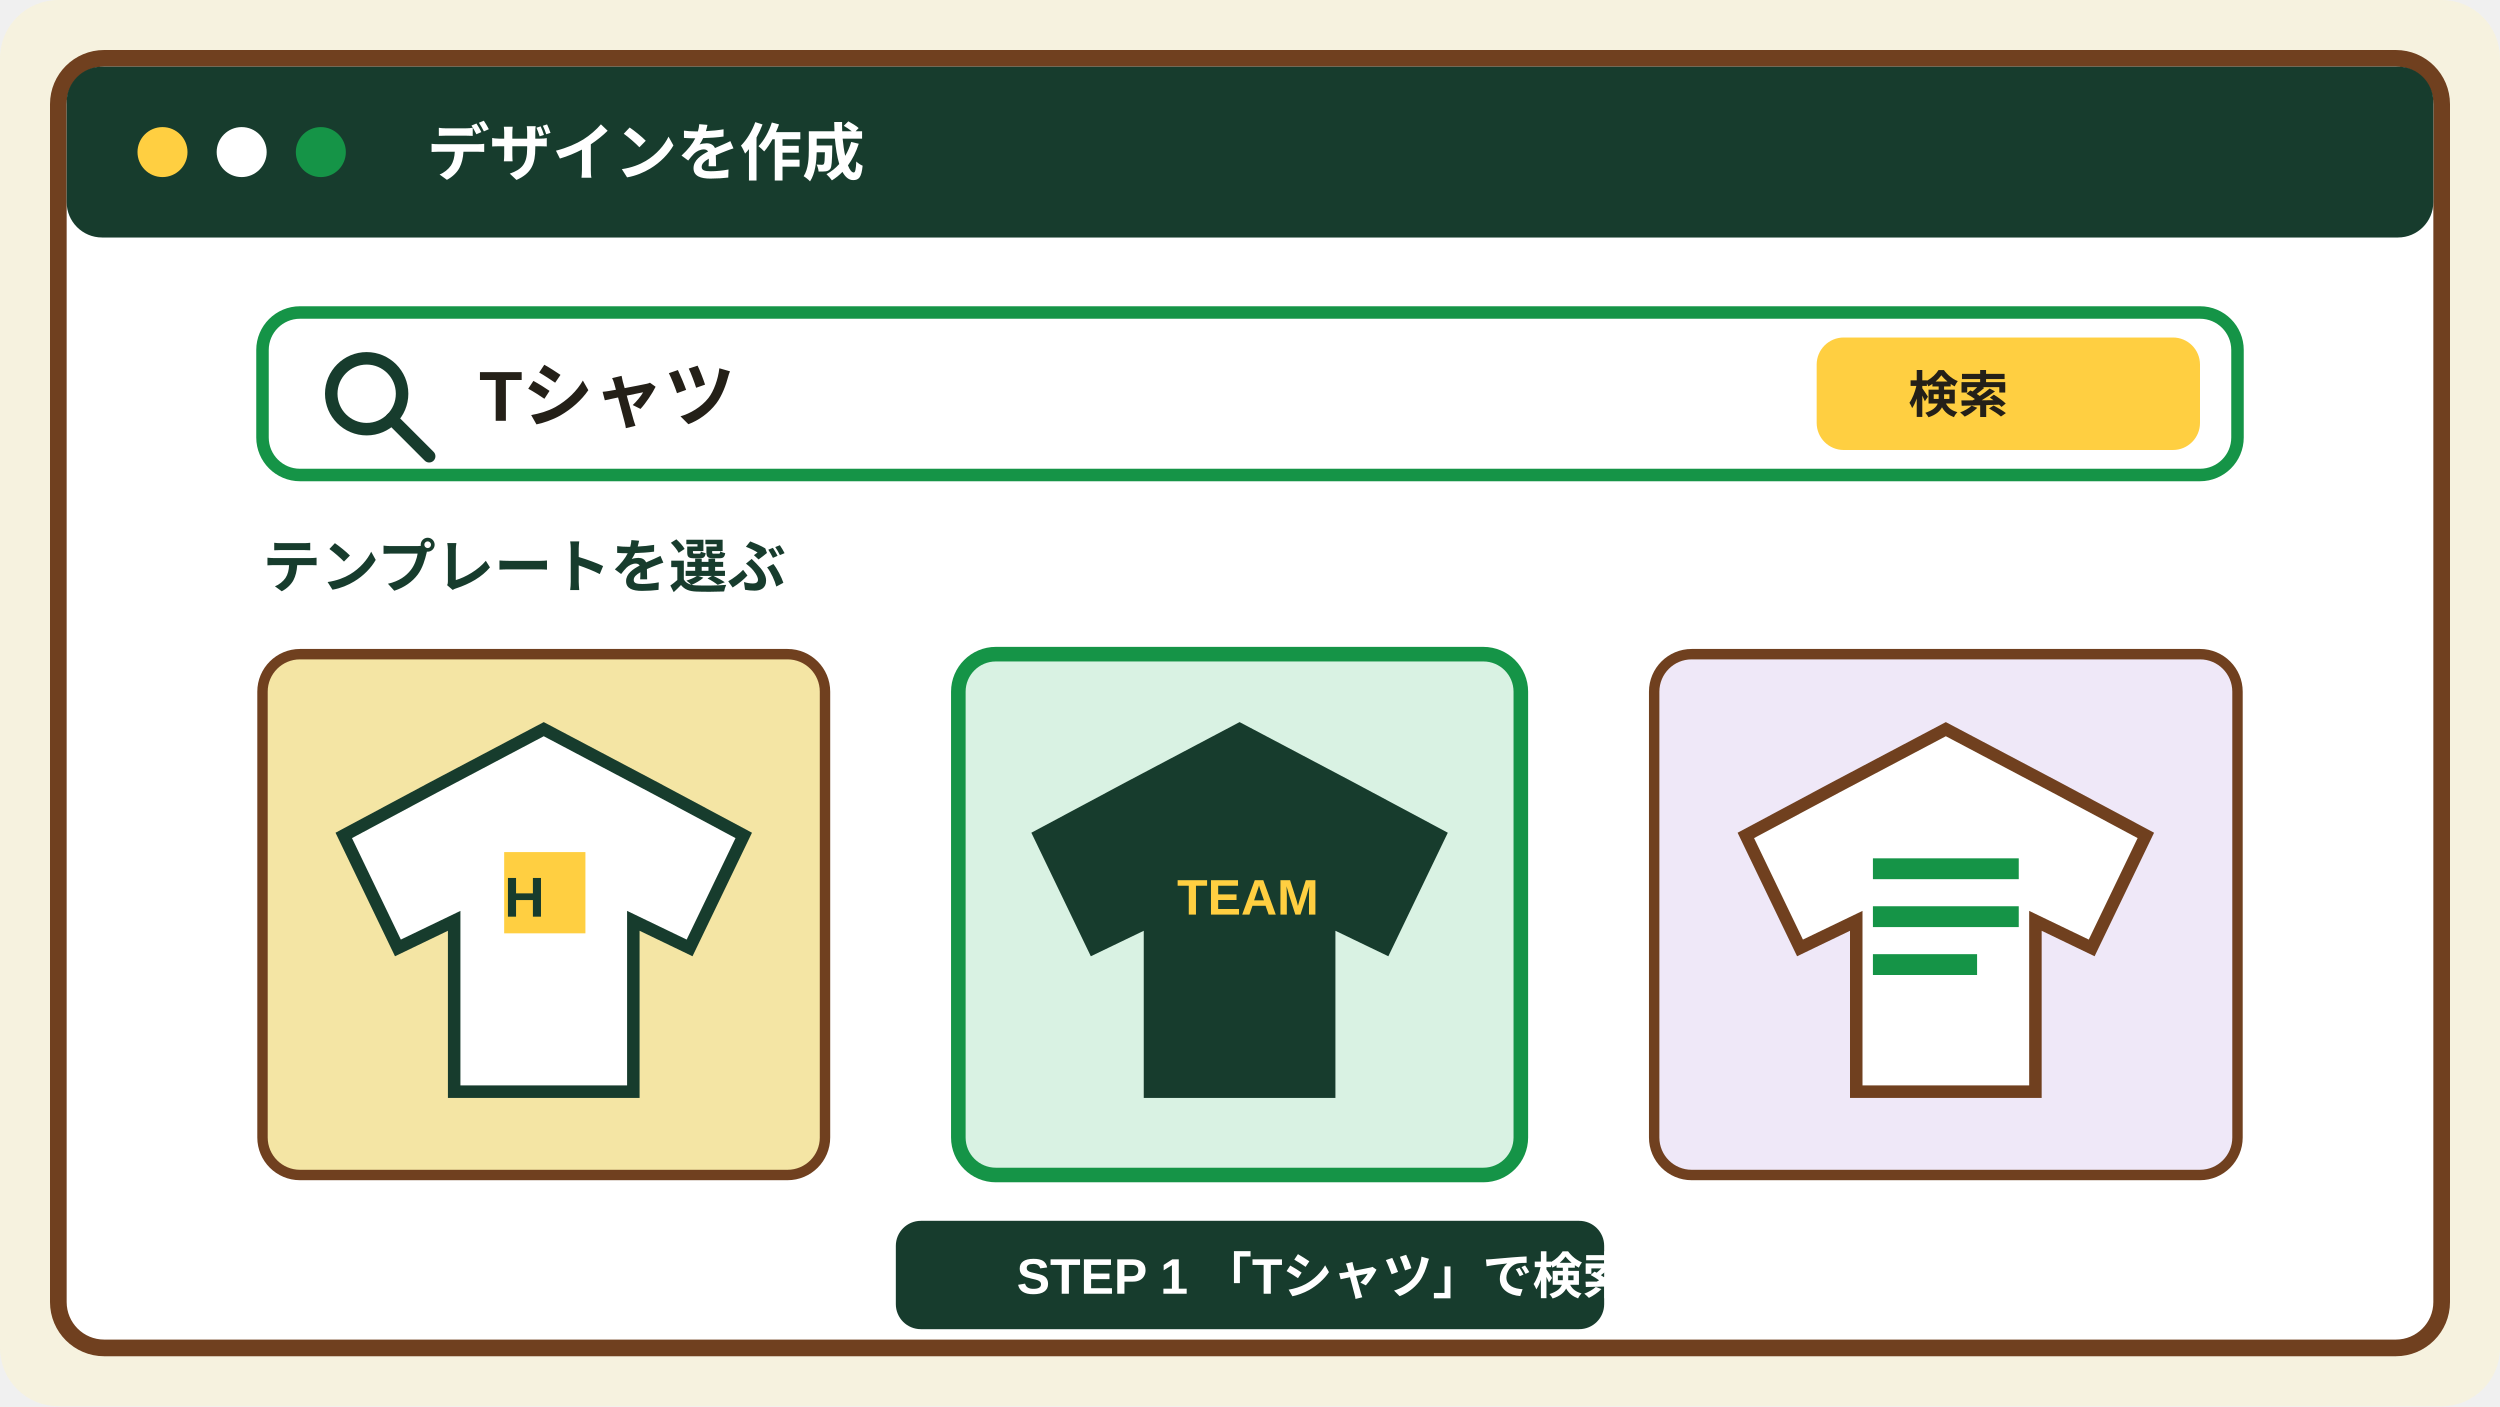
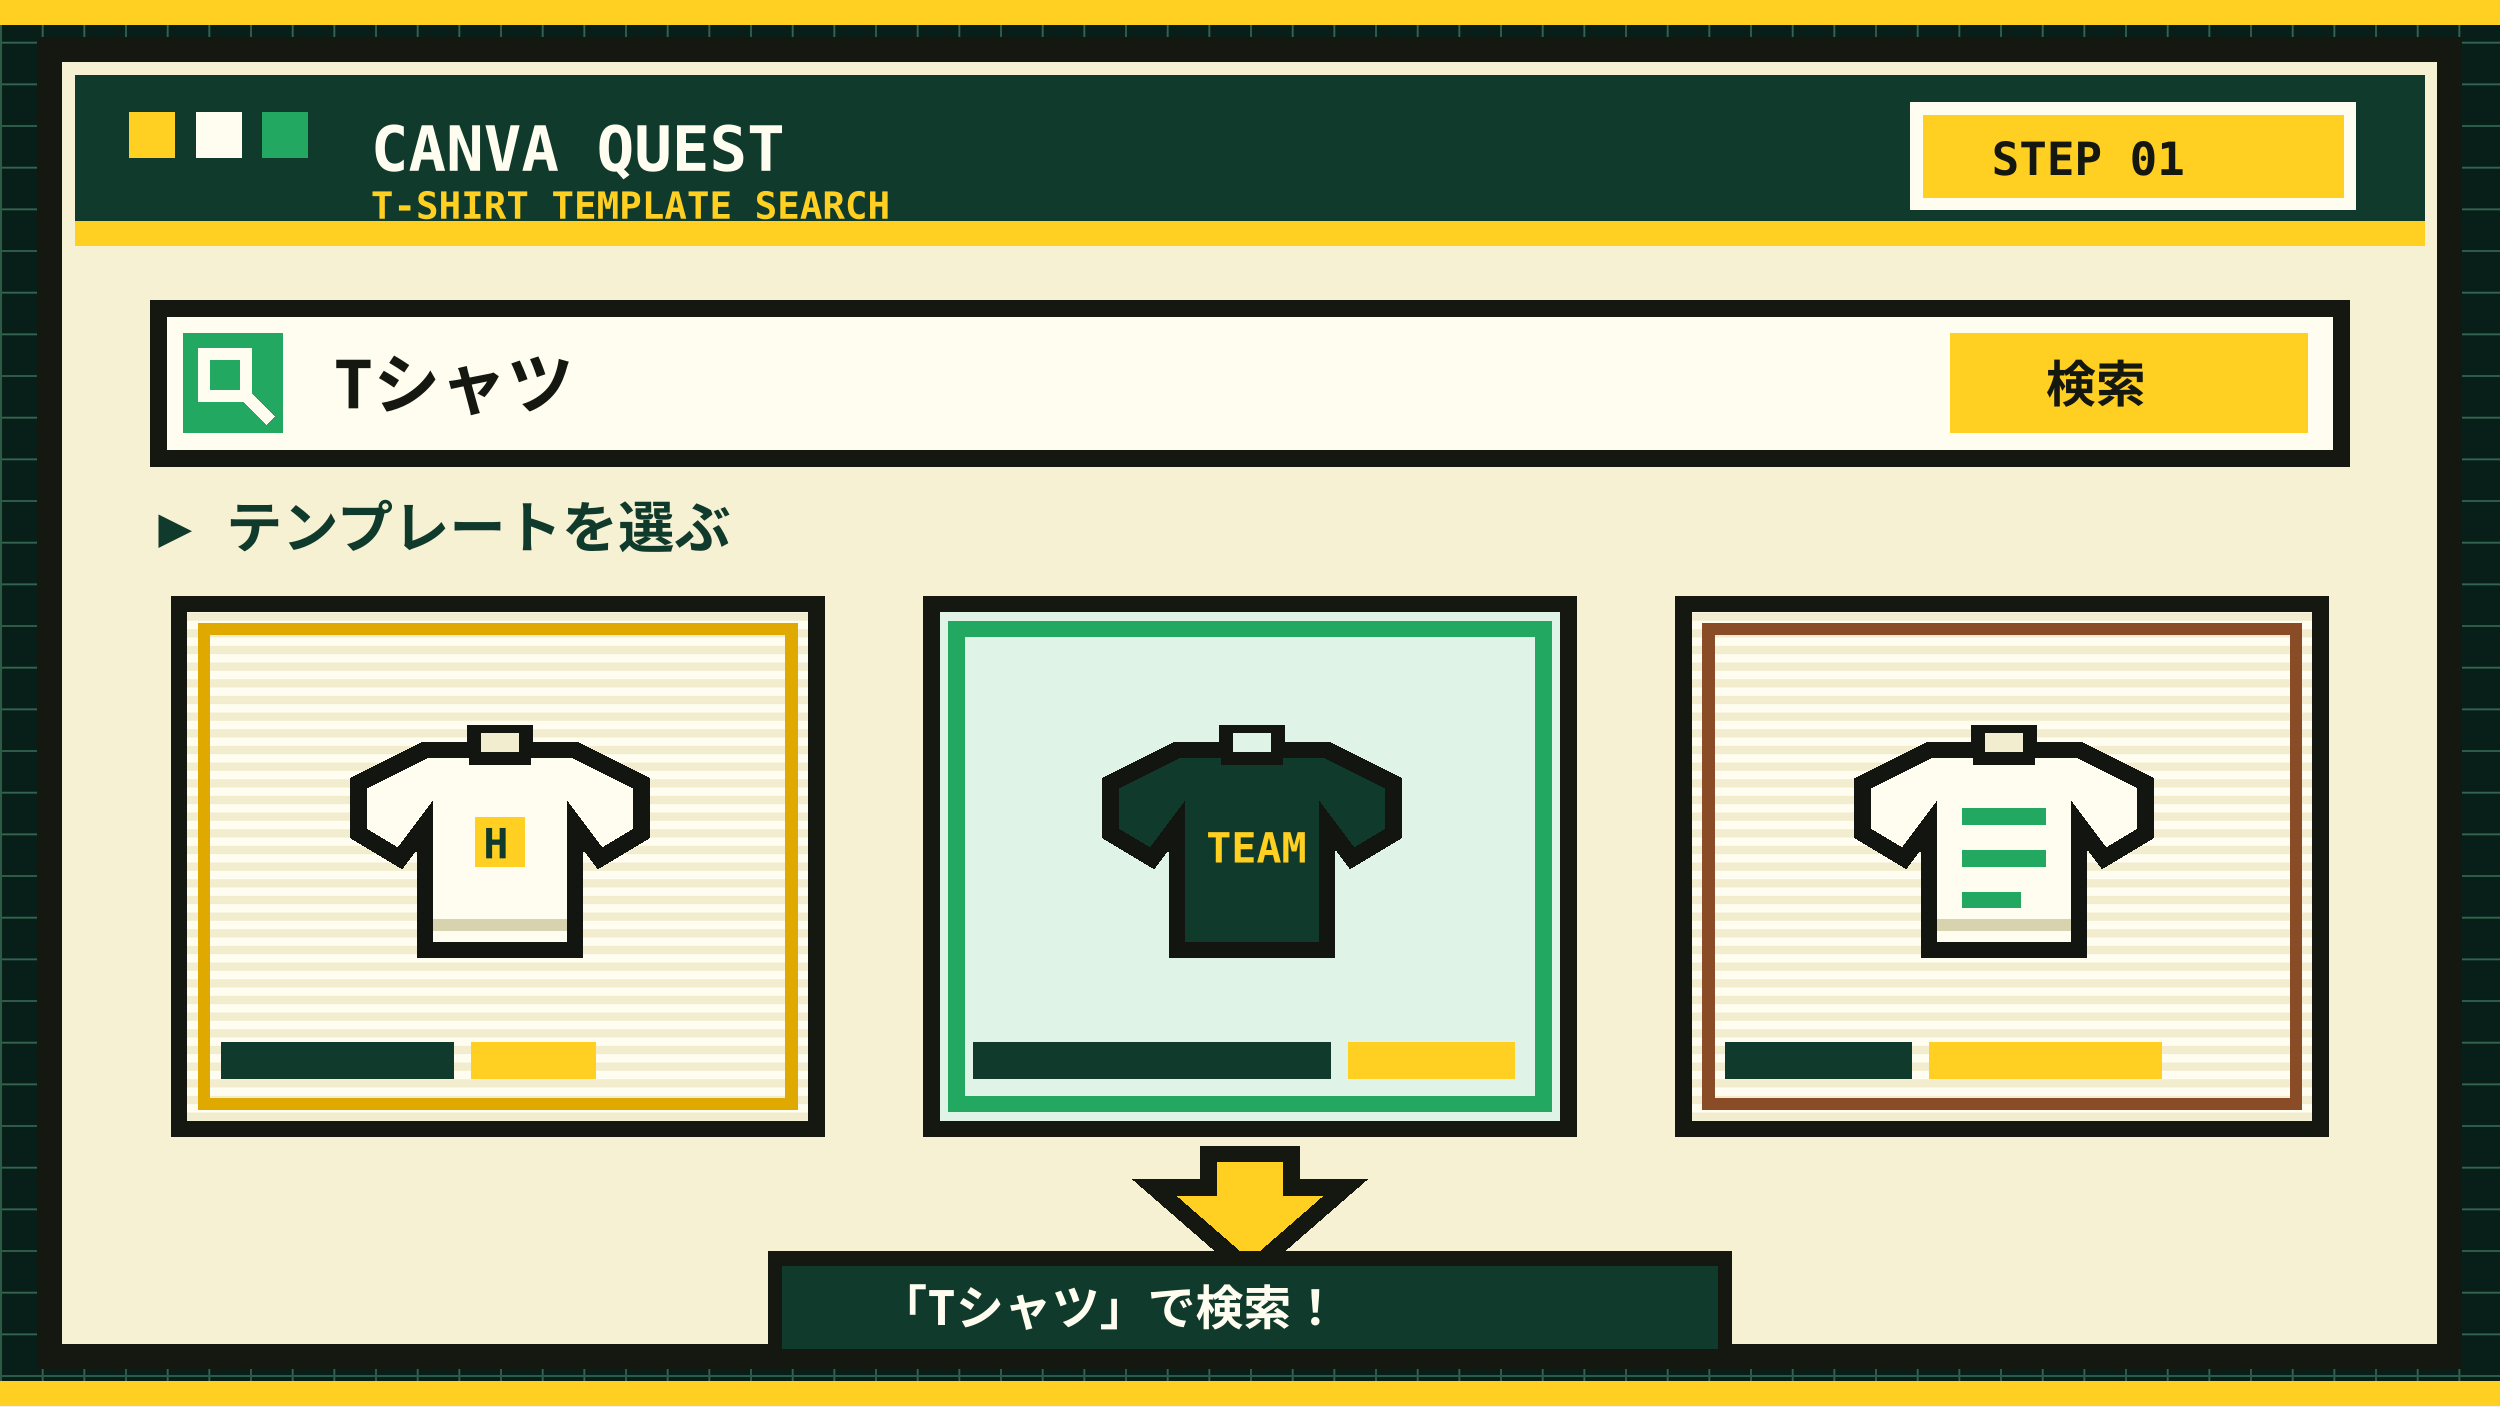
- <svg xmlns="http://www.w3.org/2000/svg" width="1200" height="675" viewBox="0 0 1200 675" role="img" aria-labelledby="title desc">
-   <rect width="1200" height="675" rx="28" fill="#f6f2df" />
-   <rect x="28" y="28" width="1144" height="619" rx="22" fill="#fff" stroke="#70401f" stroke-width="8" />
-   <rect x="32" y="32" width="1136" height="82" rx="17" fill="#173c2d" />
-   <circle cx="78" cy="73" r="12" fill="#ffcf41" />
-   <circle cx="116" cy="73" r="12" fill="#fff" />
-   <circle cx="154" cy="73" r="12" fill="#159447" />
-   <text x="205" y="84" fill="#fff" font-family="Arial, sans-serif" font-size="30" font-weight="700">デザインを作成</text>
-   <rect x="126" y="150" width="948" height="78" rx="18" fill="#fff" stroke="#159447" stroke-width="6" />
-   <circle cx="176" cy="189" r="17" fill="none" stroke="#173c2d" stroke-width="6" />
-   <path d="M188 201l18 18" stroke="#173c2d" stroke-width="6" stroke-linecap="round" />
-   <text x="230" y="202" fill="#242018" font-family="Arial, 'Yu Gothic', sans-serif" font-size="34" font-weight="700">Tシャツ</text>
-   <rect x="872" y="162" width="184" height="54" rx="13" fill="#ffcf41" />
-   <text x="916" y="198" fill="#242018" font-family="Arial, 'Yu Gothic', sans-serif" font-size="24" font-weight="700">検索</text>
-   <text x="126" y="282" fill="#173c2d" font-family="Arial, 'Yu Gothic', sans-serif" font-size="28" font-weight="700">テンプレートを選ぶ</text>
-   <g transform="translate(126 314)">
-     <rect width="270" height="250" rx="18" fill="#f4e5a4" stroke="#70401f" stroke-width="5" />
-     <path d="M82 64l53-28 53 28 43 23-26 54-27-13v82H92v-82l-27 13-26-54z" fill="#fff" stroke="#173c2d" stroke-width="6" />
-     <rect x="116" y="95" width="39" height="39" fill="#ffcf41" />
-     <text x="116" y="126" fill="#173c2d" font-family="Arial" font-size="27" font-weight="900">H</text>
+ <svg xmlns="http://www.w3.org/2000/svg" width="1200" height="675" viewBox="0 0 1200 675" role="img" aria-labelledby="title desc" shape-rendering="crispEdges">
+   <defs>
+     <pattern id="grid" width="20" height="20" patternUnits="userSpaceOnUse">
+       <path d="M20 0H0V20" fill="none" stroke="#2d5a47" stroke-width="2" />
+     </pattern>
+     <pattern id="scan" width="8" height="8" patternUnits="userSpaceOnUse">
+       <rect width="8" height="4" fill="#fffdf0" />
+       <rect y="4" width="8" height="4" fill="#f3edcf" />
+     </pattern>
+     <g id="shirt">
+       <path d="M24 16H48V8H72V16H96L128 32V56L108 68L96 52V112H24V52L12 68L-8 56V32Z" fill="#fffdf0" stroke="#131610" stroke-width="8" />
+       <path d="M48 8V20H72V8" fill="#f3edcf" stroke="#131610" stroke-width="6" />
+       <path d="M28 100H92" stroke="#d9d2ae" stroke-width="6" />
+     </g>
+   </defs>
+   <rect width="1200" height="675" fill="#071f18" />
+   <rect width="1200" height="675" fill="url(#grid)" />
+   <path d="M0 0H1200V12H0ZM0 663H1200V675H0Z" fill="#ffcf22" />
+   <rect x="24" y="24" width="1152" height="627" fill="#f7f1d4" stroke="#151811" stroke-width="12" />
+   <rect x="36" y="36" width="1128" height="82" fill="#103a2b" />
+   <rect x="36" y="106" width="1128" height="12" fill="#ffcf22" />
+   <rect x="62" y="54" width="22" height="22" fill="#ffcf22" />
+   <rect x="94" y="54" width="22" height="22" fill="#fffdf0" />
+   <rect x="126" y="54" width="22" height="22" fill="#22a861" />
+   <text x="178" y="82" fill="#fffdf0" font-family="monospace" font-size="30" font-weight="900">CANVA QUEST</text>
+   <text x="178" y="105" fill="#ffcf22" font-family="monospace" font-size="18" font-weight="700">T-SHIRT TEMPLATE SEARCH</text>
+   <rect x="920" y="52" width="208" height="46" fill="#ffcf22" stroke="#fffdf0" stroke-width="6" />
+   <text x="956" y="84" fill="#151811" font-family="monospace" font-size="22" font-weight="900">STEP 01</text>
+   <rect x="76" y="148" width="1048" height="72" fill="#fffdf0" stroke="#151811" stroke-width="8" />
+   <rect x="88" y="160" width="48" height="48" fill="#22a861" />
+   <rect x="98" y="170" width="20" height="20" fill="none" stroke="#fffdf0" stroke-width="6" />
+   <path d="M116 188l14 14" stroke="#fffdf0" stroke-width="6" />
+   <text x="160" y="196" fill="#151811" font-family="monospace" font-size="32" font-weight="900">Tシャツ</text>
+   <rect x="936" y="160" width="172" height="48" fill="#ffcf22" />
+   <text x="982" y="193" fill="#151811" font-family="monospace" font-size="24" font-weight="900">検索</text>
+   <text x="76" y="262" fill="#103a2b" font-family="monospace" font-size="27" font-weight="900">▶ テンプレートを選ぶ</text>
+   <g transform="translate(86 290)">
+     <rect width="306" height="252" fill="url(#scan)" stroke="#151811" stroke-width="8" />
+     <rect x="12" y="12" width="282" height="228" fill="none" stroke="#e0a900" stroke-width="6" />
+     <g transform="translate(94 54)">
+       <use href="#shirt" />
+       <rect x="48" y="48" width="24" height="24" fill="#ffcf22" />
+       <text x="52" y="68" fill="#103a2b" font-family="monospace" font-size="20" font-weight="900">H</text>
+     </g>
+     <rect x="20" y="210" width="112" height="18" fill="#103a2b" />
+     <rect x="140" y="210" width="60" height="18" fill="#ffcf22" />
  </g>
-   <g transform="translate(460 314)">
-     <rect width="270" height="250" rx="18" fill="#d9f2e3" stroke="#159447" stroke-width="7" />
-     <path d="M82 64l53-28 53 28 43 23-26 54-27-13v82H92v-82l-27 13-26-54z" fill="#173c2d" stroke="#173c2d" stroke-width="6" />
-     <text x="105" y="125" fill="#ffcf41" font-family="Arial" font-size="24" font-weight="900">TEAM</text>
+   <g transform="translate(447 290)">
+     <rect width="306" height="252" fill="#dff4e7" stroke="#151811" stroke-width="8" />
+     <rect x="12" y="12" width="282" height="228" fill="none" stroke="#22a861" stroke-width="8" />
+     <g transform="translate(94 54)">
+       <path d="M24 16H48V8H72V16H96L128 32V56L108 68L96 52V112H24V52L12 68L-8 56V32Z" fill="#103a2b" stroke="#131610" stroke-width="8" />
+       <path d="M48 8V20H72V8" fill="#dff4e7" stroke="#131610" stroke-width="6" />
+       <text x="38" y="70" fill="#ffcf22" font-family="monospace" font-size="20" font-weight="900">TEAM</text>
+     </g>
+     <rect x="20" y="210" width="172" height="18" fill="#103a2b" />
+     <rect x="200" y="210" width="80" height="18" fill="#ffcf22" />
  </g>
-   <g transform="translate(794 314)">
-     <rect width="280" height="250" rx="18" fill="#efe8f8" stroke="#70401f" stroke-width="5" />
-     <path d="M87 64l53-28 53 28 43 23-26 54-27-13v82H97v-82l-27 13-26-54z" fill="#fff" stroke="#70401f" stroke-width="6" />
-     <path d="M105 103h70M105 126h70M105 149h50" stroke="#159447" stroke-width="10" />
+   <g transform="translate(808 290)">
+     <rect width="306" height="252" fill="url(#scan)" stroke="#151811" stroke-width="8" />
+     <rect x="12" y="12" width="282" height="228" fill="none" stroke="#8a4b27" stroke-width="6" />
+     <g transform="translate(94 54)">
+       <use href="#shirt" />
+       <path d="M40 48H80M40 68H80M40 88H68" stroke="#22a861" stroke-width="8" />
+     </g>
+     <rect x="20" y="210" width="90" height="18" fill="#103a2b" />
+     <rect x="118" y="210" width="112" height="18" fill="#ffcf22" />
  </g>
-   <rect x="430" y="586" width="340" height="52" rx="12" fill="#173c2d" />
-   <text x="488" y="621" fill="#fff" font-family="Arial, 'Yu Gothic', sans-serif" font-size="24" font-weight="700">STEP 1 「Tシャツ」で検索</text>
+   <path d="M580 554H620V570H646L600 610L554 570H580Z" fill="#ffcf22" stroke="#151811" stroke-width="8" />
+   <rect x="372" y="604" width="456" height="47" fill="#103a2b" stroke="#151811" stroke-width="7" />
+   <text x="422" y="636" fill="#fffdf0" font-family="monospace" font-size="23" font-weight="900">「Tシャツ」で検索！</text>
</svg>
